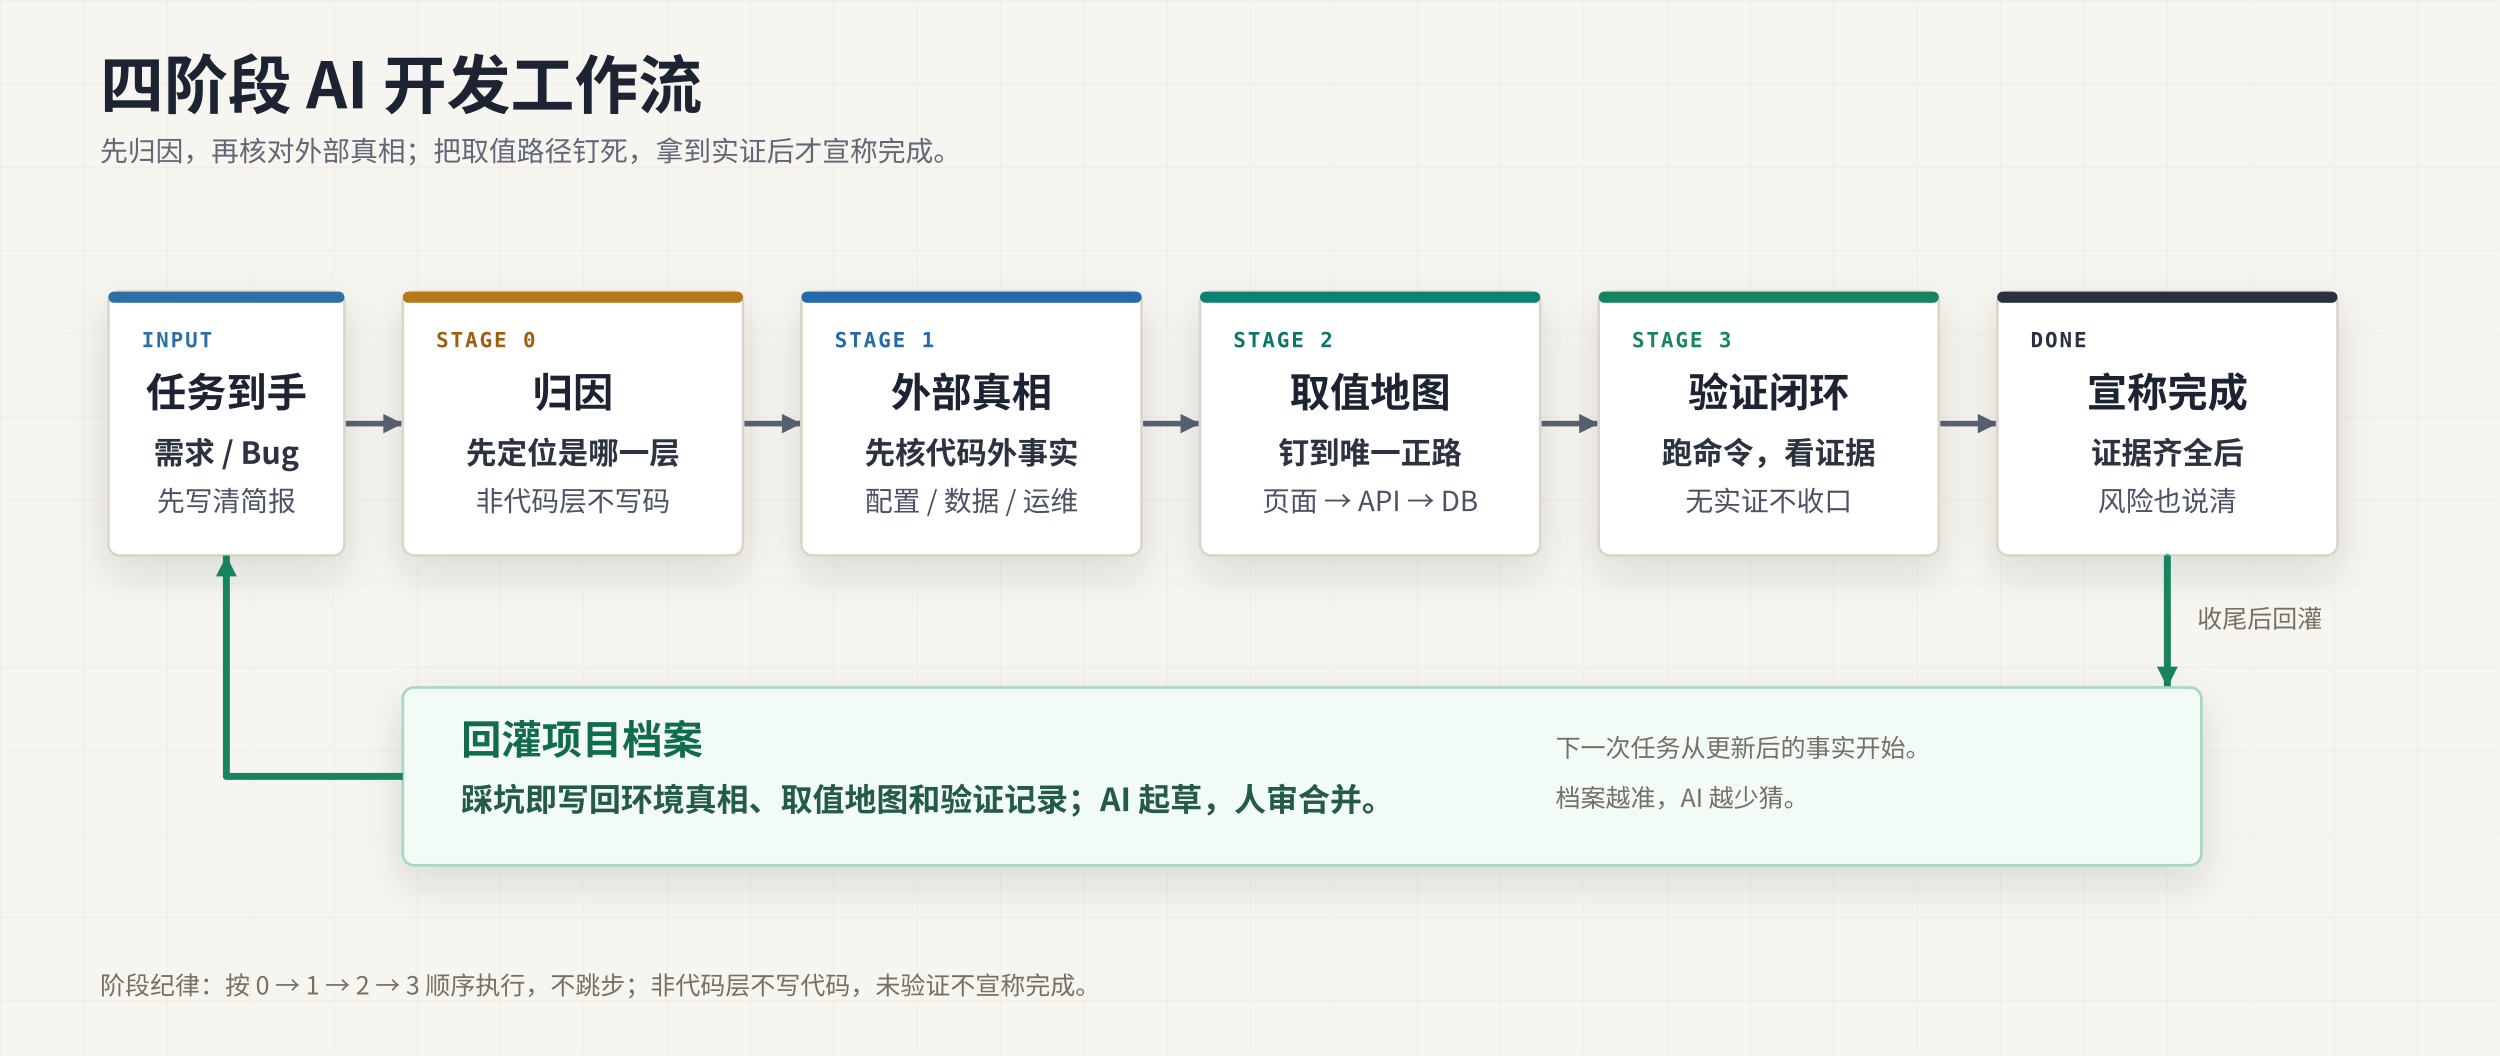
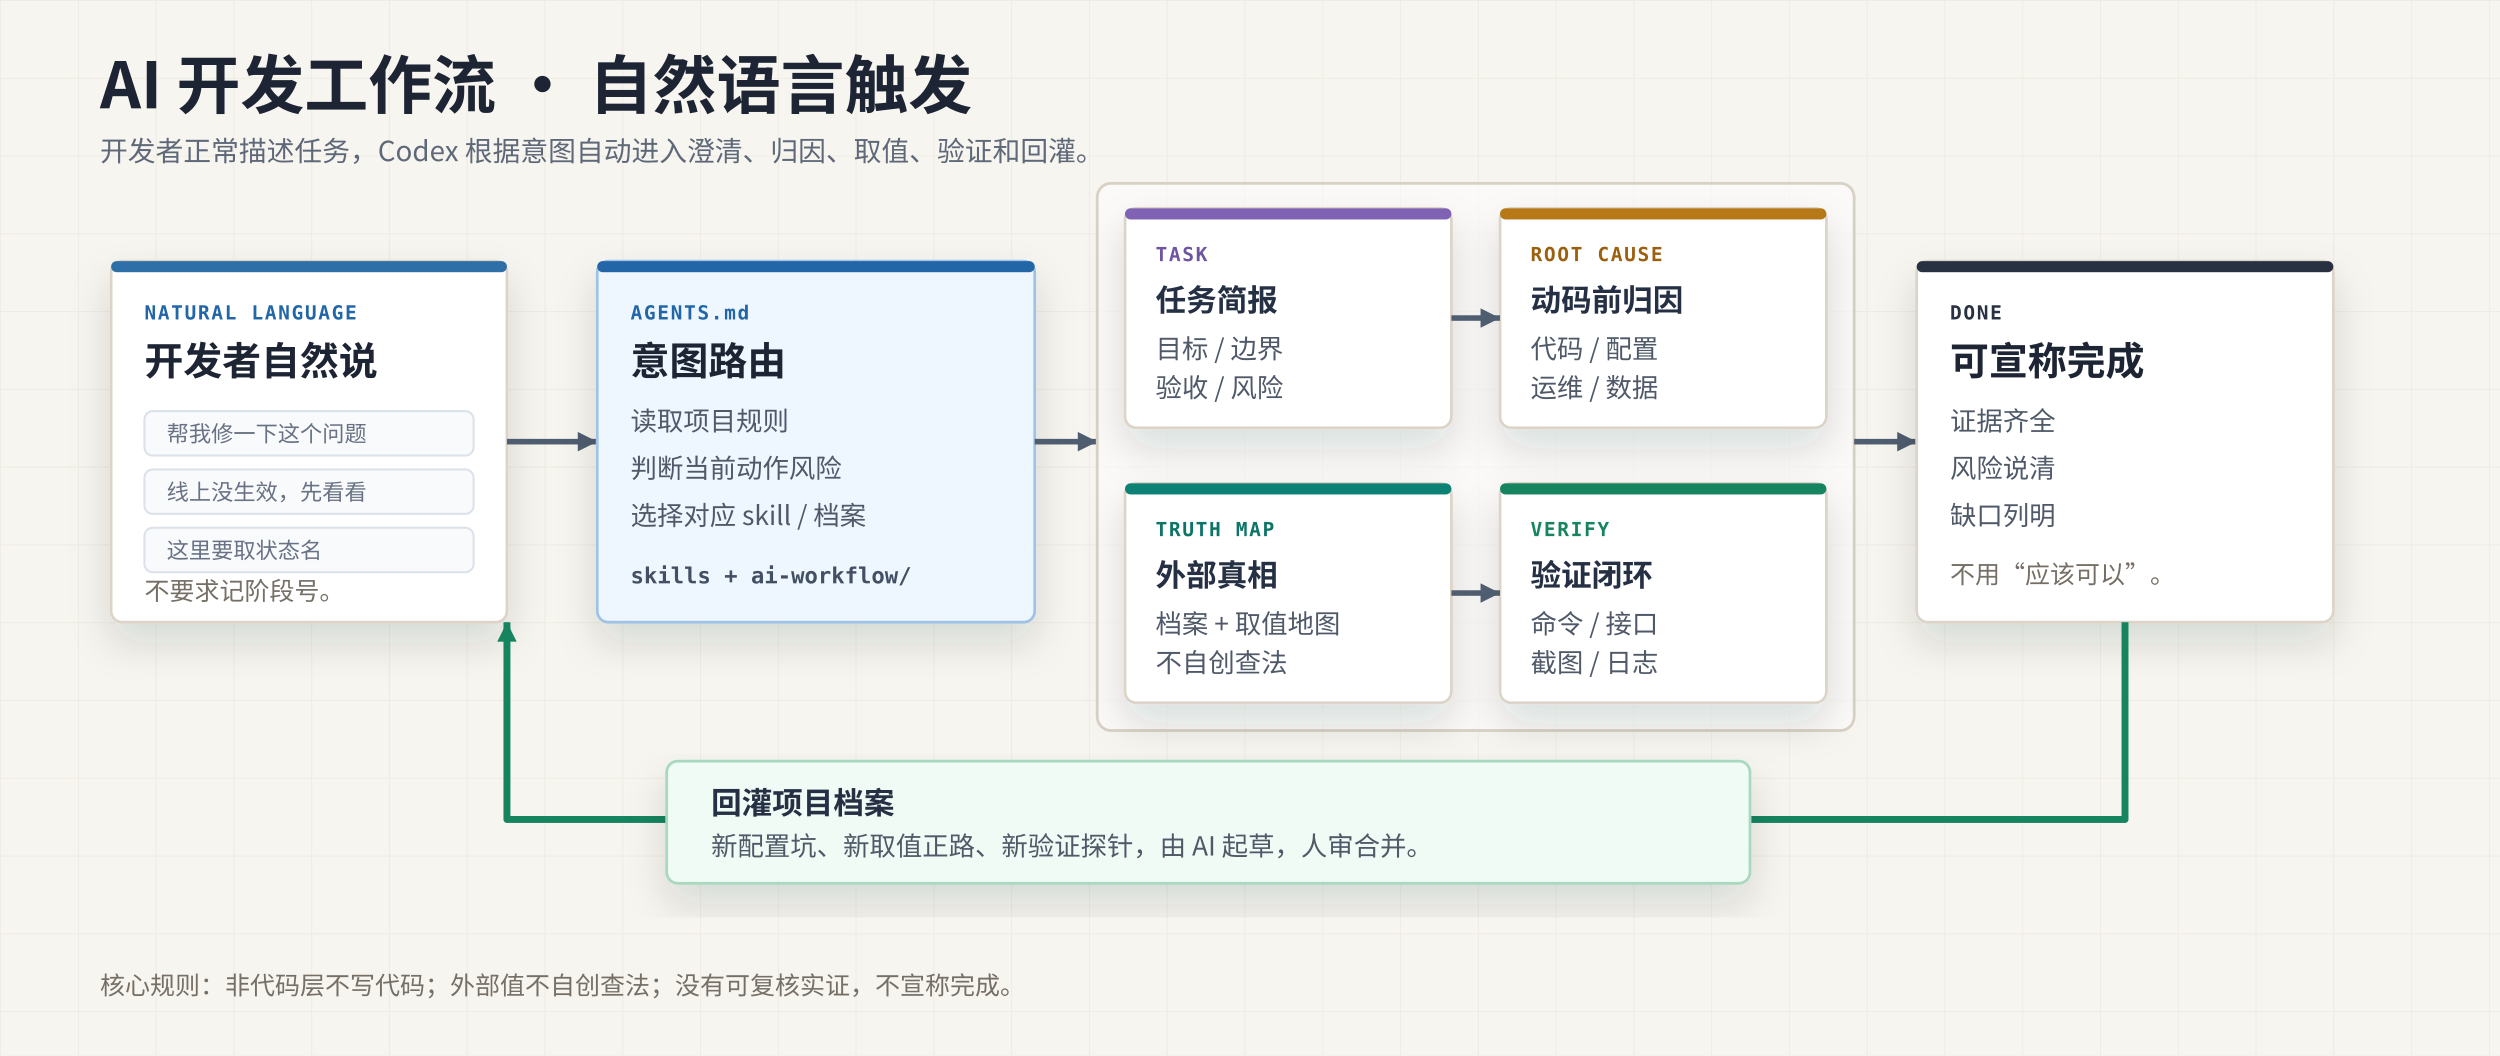
<svg xmlns="http://www.w3.org/2000/svg" width="1800" height="760" viewBox="0 0 1800 760" role="img" aria-labelledby="title desc">
  <defs>
-     <pattern id="grid" width="60" height="60" patternUnits="userSpaceOnUse">
-       <path d="M 60 0 L 0 0 0 60" fill="none" stroke="#e9e3d8" stroke-width="1" />
+     <pattern id="grid" width="56" height="56" patternUnits="userSpaceOnUse">
+       <path d="M 56 0 L 0 0 0 56" fill="none" stroke="#e7e1d6" stroke-width="1" />
    </pattern>
-     <filter id="shadow" x="-18%" y="-24%" width="136%" height="156%">
-       <feDropShadow dx="0" dy="12" stdDeviation="14" flood-color="#202737" flood-opacity="0.13" />
+     <filter id="shadow" x="-16%" y="-22%" width="132%" height="150%">
+       <feDropShadow dx="0" dy="14" stdDeviation="14" flood-color="#1d2433" flood-opacity=".14" />
    </filter>
-     <marker id="arrow" markerWidth="16" markerHeight="16" refX="15" refY="8" orient="auto" markerUnits="userSpaceOnUse">
-       <path d="M 1 1 L 15 8 L 1 15 z" fill="#596274" />
+     <marker id="arrow" markerWidth="18" markerHeight="18" refX="16" refY="9" orient="auto" markerUnits="userSpaceOnUse">
+       <path d="M 2 2 L 16 9 L 2 16 z" fill="#4f5d70" />
    </marker>
-     <marker id="arrow-green" markerWidth="17" markerHeight="17" refX="16" refY="8.5" orient="auto" markerUnits="userSpaceOnUse">
-       <path d="M 1 1 L 16 8.5 L 1 16 z" fill="#16845f" />
+     <marker id="arrow-green" markerWidth="18" markerHeight="18" refX="16" refY="9" orient="auto" markerUnits="userSpaceOnUse">
+       <path d="M 2 2 L 16 9 L 2 16 z" fill="#16845f" />
    </marker>
    <style>
      .bg { fill: #f7f5ef; }
-       .grid { fill: url(#grid); opacity: .64; }
-       .title { font: 800 46px -apple-system, BlinkMacSystemFont, "PingFang SC", "Noto Sans CJK SC", "Microsoft YaHei", sans-serif; fill: #1c2332; }
-       .subtitle { font: 400 20px -apple-system, BlinkMacSystemFont, "PingFang SC", "Noto Sans CJK SC", "Microsoft YaHei", sans-serif; fill: #5f6877; }
-       .card { fill: #ffffff; stroke: #ddd6c8; stroke-width: 2; filter: url(#shadow); }
-       .loop-card { fill: #f2fbf6; stroke: #a8d8c0; stroke-width: 2; filter: url(#shadow); }
-       .kicker { font: 800 15px "SFMono-Regular", Consolas, Menlo, monospace; letter-spacing: 1.4px; }
-       .card-title { font: 800 29px -apple-system, BlinkMacSystemFont, "PingFang SC", "Noto Sans CJK SC", "Microsoft YaHei", sans-serif; fill: #1c2332; }
-       .body-strong { font: 800 22px -apple-system, BlinkMacSystemFont, "PingFang SC", "Noto Sans CJK SC", "Microsoft YaHei", sans-serif; fill: #2b3240; }
-       .body { font: 500 20px -apple-system, BlinkMacSystemFont, "PingFang SC", "Noto Sans CJK SC", "Microsoft YaHei", sans-serif; fill: #4b5362; }
-       .loop-title { font: 800 29px -apple-system, BlinkMacSystemFont, "PingFang SC", "Noto Sans CJK SC", "Microsoft YaHei", sans-serif; fill: #116b4d; }
-       .loop-body { font: 700 23px -apple-system, BlinkMacSystemFont, "PingFang SC", "Noto Sans CJK SC", "Microsoft YaHei", sans-serif; fill: #245b48; }
+       .grid { fill: url(#grid); opacity: .62; }
+       .title { font: 800 46px -apple-system, BlinkMacSystemFont, "PingFang SC", "Noto Sans CJK SC", "Microsoft YaHei", sans-serif; fill: #1d2433; }
+       .subtitle { font: 400 20px -apple-system, BlinkMacSystemFont, "PingFang SC", "Noto Sans CJK SC", "Microsoft YaHei", sans-serif; fill: #5e6878; }
+       .card { fill: #fff; stroke: #dcd4c8; stroke-width: 2; filter: url(#shadow); }
+       .router { fill: #eef6ff; stroke: #9ec3e6; stroke-width: 2; filter: url(#shadow); }
+       .group { fill: rgba(255, 255, 255, .54); stroke: #d8d1c5; stroke-width: 2; }
+       .archive { fill: #f0fbf5; stroke: #a8d8c0; stroke-width: 2; filter: url(#shadow); }
+       .kicker { font: 800 14px "SFMono-Regular", Consolas, Menlo, monospace; letter-spacing: 1.2px; }
+       .h2 { font: 800 28px -apple-system, BlinkMacSystemFont, "PingFang SC", "Noto Sans CJK SC", "Microsoft YaHei", sans-serif; fill: #1d2433; }
+       .h3 { font: 800 22px -apple-system, BlinkMacSystemFont, "PingFang SC", "Noto Sans CJK SC", "Microsoft YaHei", sans-serif; fill: #253044; }
+       .body { font: 500 19px -apple-system, BlinkMacSystemFont, "PingFang SC", "Noto Sans CJK SC", "Microsoft YaHei", sans-serif; fill: #4f5968; }
+       .small { font: 500 16px -apple-system, BlinkMacSystemFont, "PingFang SC", "Noto Sans CJK SC", "Microsoft YaHei", sans-serif; fill: #687284; }
+       .mono { font: 700 16px "SFMono-Regular", Consolas, Menlo, monospace; fill: #435064; }
      .note { font: 500 18px -apple-system, BlinkMacSystemFont, "PingFang SC", "Noto Sans CJK SC", "Microsoft YaHei", sans-serif; fill: #756f66; }
-       .arrow { stroke: #596274; stroke-width: 4; fill: none; marker-end: url(#arrow); stroke-linecap: butt; stroke-linejoin: round; }
+       .arrow { stroke: #4f5d70; stroke-width: 4; fill: none; marker-end: url(#arrow); stroke-linecap: butt; stroke-linejoin: round; }
      .return { stroke: #16845f; stroke-width: 5; fill: none; marker-end: url(#arrow-green); stroke-linecap: butt; stroke-linejoin: round; }
-       .guide { stroke: #16845f; stroke-width: 3; fill: none; stroke-dasharray: 10 10; stroke-linecap: round; opacity: .55; }
-       .input { fill: #2f6fa7; }
-       .stage0 { fill: #b77818; }
-       .stage1 { fill: #2469a9; }
-       .stage2 { fill: #0d8274; }
-       .stage3 { fill: #16845f; }
+       .input-bar { fill: #2f6fa7; }
+       .route-bar { fill: #2266a8; }
+       .preflight { fill: #7f62b3; }
+       .rootcause { fill: #b77818; }
+       .truth { fill: #0d8274; }
+       .verify { fill: #16845f; }
      .done { fill: #283142; }
-       .input-text { fill: #2f6fa7; }
-       .stage0-text { fill: #9b5f0e; }
-       .stage1-text { fill: #2469a9; }
-       .stage2-text { fill: #0d7468; }
-       .stage3-text { fill: #16845f; }
-       .done-text { fill: #283142; }
+       .purple-text { fill: #6f55a1; }
+       .amber-text { fill: #9b5f0e; }
+       .teal-text { fill: #0d7468; }
+       .green-text { fill: #16845f; }
+       .blue-text { fill: #2266a8; }
+       .chip { fill: #f8fafc; stroke: #dce2ea; stroke-width: 1.5; }
    </style>
  </defs>
  <rect class="bg" width="1800" height="760" />
  <rect class="grid" width="1800" height="760" />
-   <text class="title" x="72" y="78">四阶段 AI 开发工作流</text>
-   <text class="subtitle" x="72" y="116">先归因，再核对外部真相；把取值路径钉死，拿到实证后才宣称完成。</text>
-   <path class="arrow" d="M 248 305 L 290 305" />
-   <path class="arrow" d="M 535 305 L 577 305" />
-   <path class="arrow" d="M 822 305 L 864 305" />
-   <path class="arrow" d="M 1109 305 L 1151 305" />
-   <path class="arrow" d="M 1396 305 L 1438 305" />
-   <g transform="translate(78 210)">
-     <rect class="card" x="0" y="0" width="170" height="190" rx="8" />
-     <rect class="input" x="0" y="0" width="170" height="8" rx="4" />
-     <text class="kicker input-text" x="24" y="40">INPUT</text>
-     <text class="card-title" x="85" y="83" text-anchor="middle">任务到手</text>
-     <text class="body-strong" x="85" y="124" text-anchor="middle">需求 / Bug</text>
-     <text class="body" x="85" y="158" text-anchor="middle">先写清简报</text>
+   <text class="title" x="72" y="78">AI 开发工作流 · 自然语言触发</text>
+   <text class="subtitle" x="72" y="116">开发者正常描述任务，Codex 根据意图自动进入澄清、归因、取值、验证和回灌。</text>
+   <g transform="translate(80 188)">
+     <rect class="card" x="0" y="0" width="285" height="260" rx="8" />
+     <rect class="input-bar" x="0" y="0" width="285" height="8" rx="4" />
+     <text class="kicker blue-text" x="24" y="42">NATURAL LANGUAGE</text>
+     <text class="h2" x="24" y="82">开发者自然说</text>
+     <rect class="chip" x="24" y="108" width="237" height="32" rx="6" />
+     <text class="small" x="40" y="130">帮我修一下这个问题</text>
+     <rect class="chip" x="24" y="150" width="237" height="32" rx="6" />
+     <text class="small" x="40" y="172">线上没生效，先看看</text>
+     <rect class="chip" x="24" y="192" width="237" height="32" rx="6" />
+     <text class="small" x="40" y="214">这里要取状态名</text>
+     <text class="note" x="24" y="244">不要求记阶段号。</text>
  </g>
-   <g transform="translate(290 210)">
-     <rect class="card" x="0" y="0" width="245" height="190" rx="8" />
-     <rect class="stage0" x="0" y="0" width="245" height="8" rx="4" />
-     <text class="kicker stage0-text" x="24" y="40">STAGE 0</text>
-     <text class="card-title" x="122.5" y="83" text-anchor="middle">归因</text>
-     <text class="body-strong" x="122.5" y="124" text-anchor="middle">先定位是哪一层</text>
-     <text class="body" x="122.5" y="158" text-anchor="middle">非代码层不写码</text>
+   <path class="arrow" d="M 365 318 L 430 318" />
+   <g transform="translate(430 188)">
+     <rect class="router" x="0" y="0" width="315" height="260" rx="8" />
+     <rect class="route-bar" x="0" y="0" width="315" height="8" rx="4" />
+     <text class="kicker blue-text" x="24" y="42">AGENTS.md</text>
+     <text class="h2" x="24" y="82">意图路由</text>
+     <text class="body" x="24" y="122">读取项目规则</text>
+     <text class="body" x="24" y="156">判断当前动作风险</text>
+     <text class="body" x="24" y="190">选择对应 skill / 档案</text>
+     <text class="mono" x="24" y="232">skills + ai-workflow/</text>
  </g>
-   <g transform="translate(577 210)">
-     <rect class="card" x="0" y="0" width="245" height="190" rx="8" />
-     <rect class="stage1" x="0" y="0" width="245" height="8" rx="4" />
-     <text class="kicker stage1-text" x="24" y="40">STAGE 1</text>
-     <text class="card-title" x="122.5" y="83" text-anchor="middle">外部真相</text>
-     <text class="body-strong" x="122.5" y="124" text-anchor="middle">先核代码外事实</text>
-     <text class="body" x="122.5" y="158" text-anchor="middle">配置 / 数据 / 运维</text>
+   <path class="arrow" d="M 745 318 L 790 318" />
+   <g transform="translate(790 132)">
+     <rect class="group" x="0" y="0" width="545" height="394" rx="10" />
+     <text class="note" x="22" y="34">核心动作自动接管</text>
  </g>
-   <g transform="translate(864 210)">
-     <rect class="card" x="0" y="0" width="245" height="190" rx="8" />
-     <rect class="stage2" x="0" y="0" width="245" height="8" rx="4" />
-     <text class="kicker stage2-text" x="24" y="40">STAGE 2</text>
-     <text class="card-title" x="122.5" y="83" text-anchor="middle">取值地图</text>
-     <text class="body-strong" x="122.5" y="124" text-anchor="middle">钉到唯一正路</text>
-     <text class="body" x="122.5" y="158" text-anchor="middle">页面 → API → DB</text>
+   <g transform="translate(810 150)">
+     <rect class="card" x="0" y="0" width="235" height="158" rx="8" />
+     <rect class="preflight" x="0" y="0" width="235" height="8" rx="4" />
+     <text class="kicker purple-text" x="22" y="38">TASK</text>
+     <text class="h3" x="22" y="74">任务简报</text>
+     <text class="body" x="22" y="108">目标 / 边界</text>
+     <text class="body" x="22" y="136">验收 / 风险</text>
  </g>
-   <g transform="translate(1151 210)">
-     <rect class="card" x="0" y="0" width="245" height="190" rx="8" />
-     <rect class="stage3" x="0" y="0" width="245" height="8" rx="4" />
-     <text class="kicker stage3-text" x="24" y="40">STAGE 3</text>
-     <text class="card-title" x="122.5" y="83" text-anchor="middle">验证闭环</text>
-     <text class="body-strong" x="122.5" y="124" text-anchor="middle">跑命令，看证据</text>
-     <text class="body" x="122.5" y="158" text-anchor="middle">无实证不收口</text>
+   <g transform="translate(1080 150)">
+     <rect class="card" x="0" y="0" width="235" height="158" rx="8" />
+     <rect class="rootcause" x="0" y="0" width="235" height="8" rx="4" />
+     <text class="kicker amber-text" x="22" y="38">ROOT CAUSE</text>
+     <text class="h3" x="22" y="74">动码前归因</text>
+     <text class="body" x="22" y="108">代码 / 配置</text>
+     <text class="body" x="22" y="136">运维 / 数据</text>
  </g>
-   <g transform="translate(1438 210)">
-     <rect class="card" x="0" y="0" width="245" height="190" rx="8" />
-     <rect class="done" x="0" y="0" width="245" height="8" rx="4" />
-     <text class="kicker done-text" x="24" y="40">DONE</text>
-     <text class="card-title" x="122.5" y="83" text-anchor="middle">宣称完成</text>
-     <text class="body-strong" x="122.5" y="124" text-anchor="middle">证据齐全后</text>
-     <text class="body" x="122.5" y="158" text-anchor="middle">风险也说清</text>
+   <g transform="translate(810 348)">
+     <rect class="card" x="0" y="0" width="235" height="158" rx="8" />
+     <rect class="truth" x="0" y="0" width="235" height="8" rx="4" />
+     <text class="kicker teal-text" x="22" y="38">TRUTH MAP</text>
+     <text class="h3" x="22" y="74">外部真相</text>
+     <text class="body" x="22" y="108">档案 + 取值地图</text>
+     <text class="body" x="22" y="136">不自创查法</text>
  </g>
-   <path class="guide" d="M 1560.5 400 L 1560.5 495" />
-   <path class="return" d="M 1560.5 400 L 1560.5 495" />
-   <g transform="translate(290 495)">
-     <rect class="loop-card" x="0" y="0" width="1295" height="128" rx="8" />
-     <text class="loop-title" x="42" y="48">回灌项目档案</text>
-     <text class="loop-body" x="42" y="89">踩坑即写回环境真相、取值地图和验证记录；AI 起草，人审合并。</text>
-     <text class="note" x="830" y="50">下一次任务从更新后的事实开始。</text>
-     <text class="note" x="830" y="86">档案越准，AI 越少猜。</text>
+   <g transform="translate(1080 348)">
+     <rect class="card" x="0" y="0" width="235" height="158" rx="8" />
+     <rect class="verify" x="0" y="0" width="235" height="8" rx="4" />
+     <text class="kicker green-text" x="22" y="38">VERIFY</text>
+     <text class="h3" x="22" y="74">验证闭环</text>
+     <text class="body" x="22" y="108">命令 / 接口</text>
+     <text class="body" x="22" y="136">截图 / 日志</text>
  </g>
-   <path class="return" d="M 290 559 L 163 559 L 163 400" />
-   <text class="note" x="1582" y="452">收尾后回灌</text>
-   <text class="note" x="72" y="716">阶段纪律：按 0 → 1 → 2 → 3 顺序执行，不跳步；非代码层不写代码，未验证不宣称完成。</text>
+   <path class="arrow" d="M 1045 229 L 1080 229" />
+   <path class="arrow" d="M 1045 427 L 1080 427" />
+   <path class="arrow" d="M 1335 318 L 1380 318" />
+   <g transform="translate(1380 188)">
+     <rect class="card" x="0" y="0" width="300" height="260" rx="8" />
+     <rect class="done" x="0" y="0" width="300" height="8" rx="4" />
+     <text class="kicker" x="24" y="42" fill="#283142">DONE</text>
+     <text class="h2" x="24" y="82">可宣称完成</text>
+     <text class="body" x="24" y="122">证据齐全</text>
+     <text class="body" x="24" y="156">风险说清</text>
+     <text class="body" x="24" y="190">缺口列明</text>
+     <text class="note" x="24" y="232">不用“应该可以”。</text>
+   </g>
+   <path class="return" d="M 1530 448 L 1530 590 L 365 590 L 365 448" />
+   <g transform="translate(480 548)">
+     <rect class="archive" x="0" y="0" width="780" height="88" rx="8" />
+     <text class="h3" x="32" y="38" fill="#116b4d">回灌项目档案</text>
+     <text class="body" x="32" y="68">新配置坑、新取值正路、新验证探针，由 AI 起草，人审合并。</text>
+   </g>
+   <text class="note" x="72" y="716">核心规则：非代码层不写代码；外部值不自创查法；没有可复核实证，不宣称完成。</text>
</svg>
